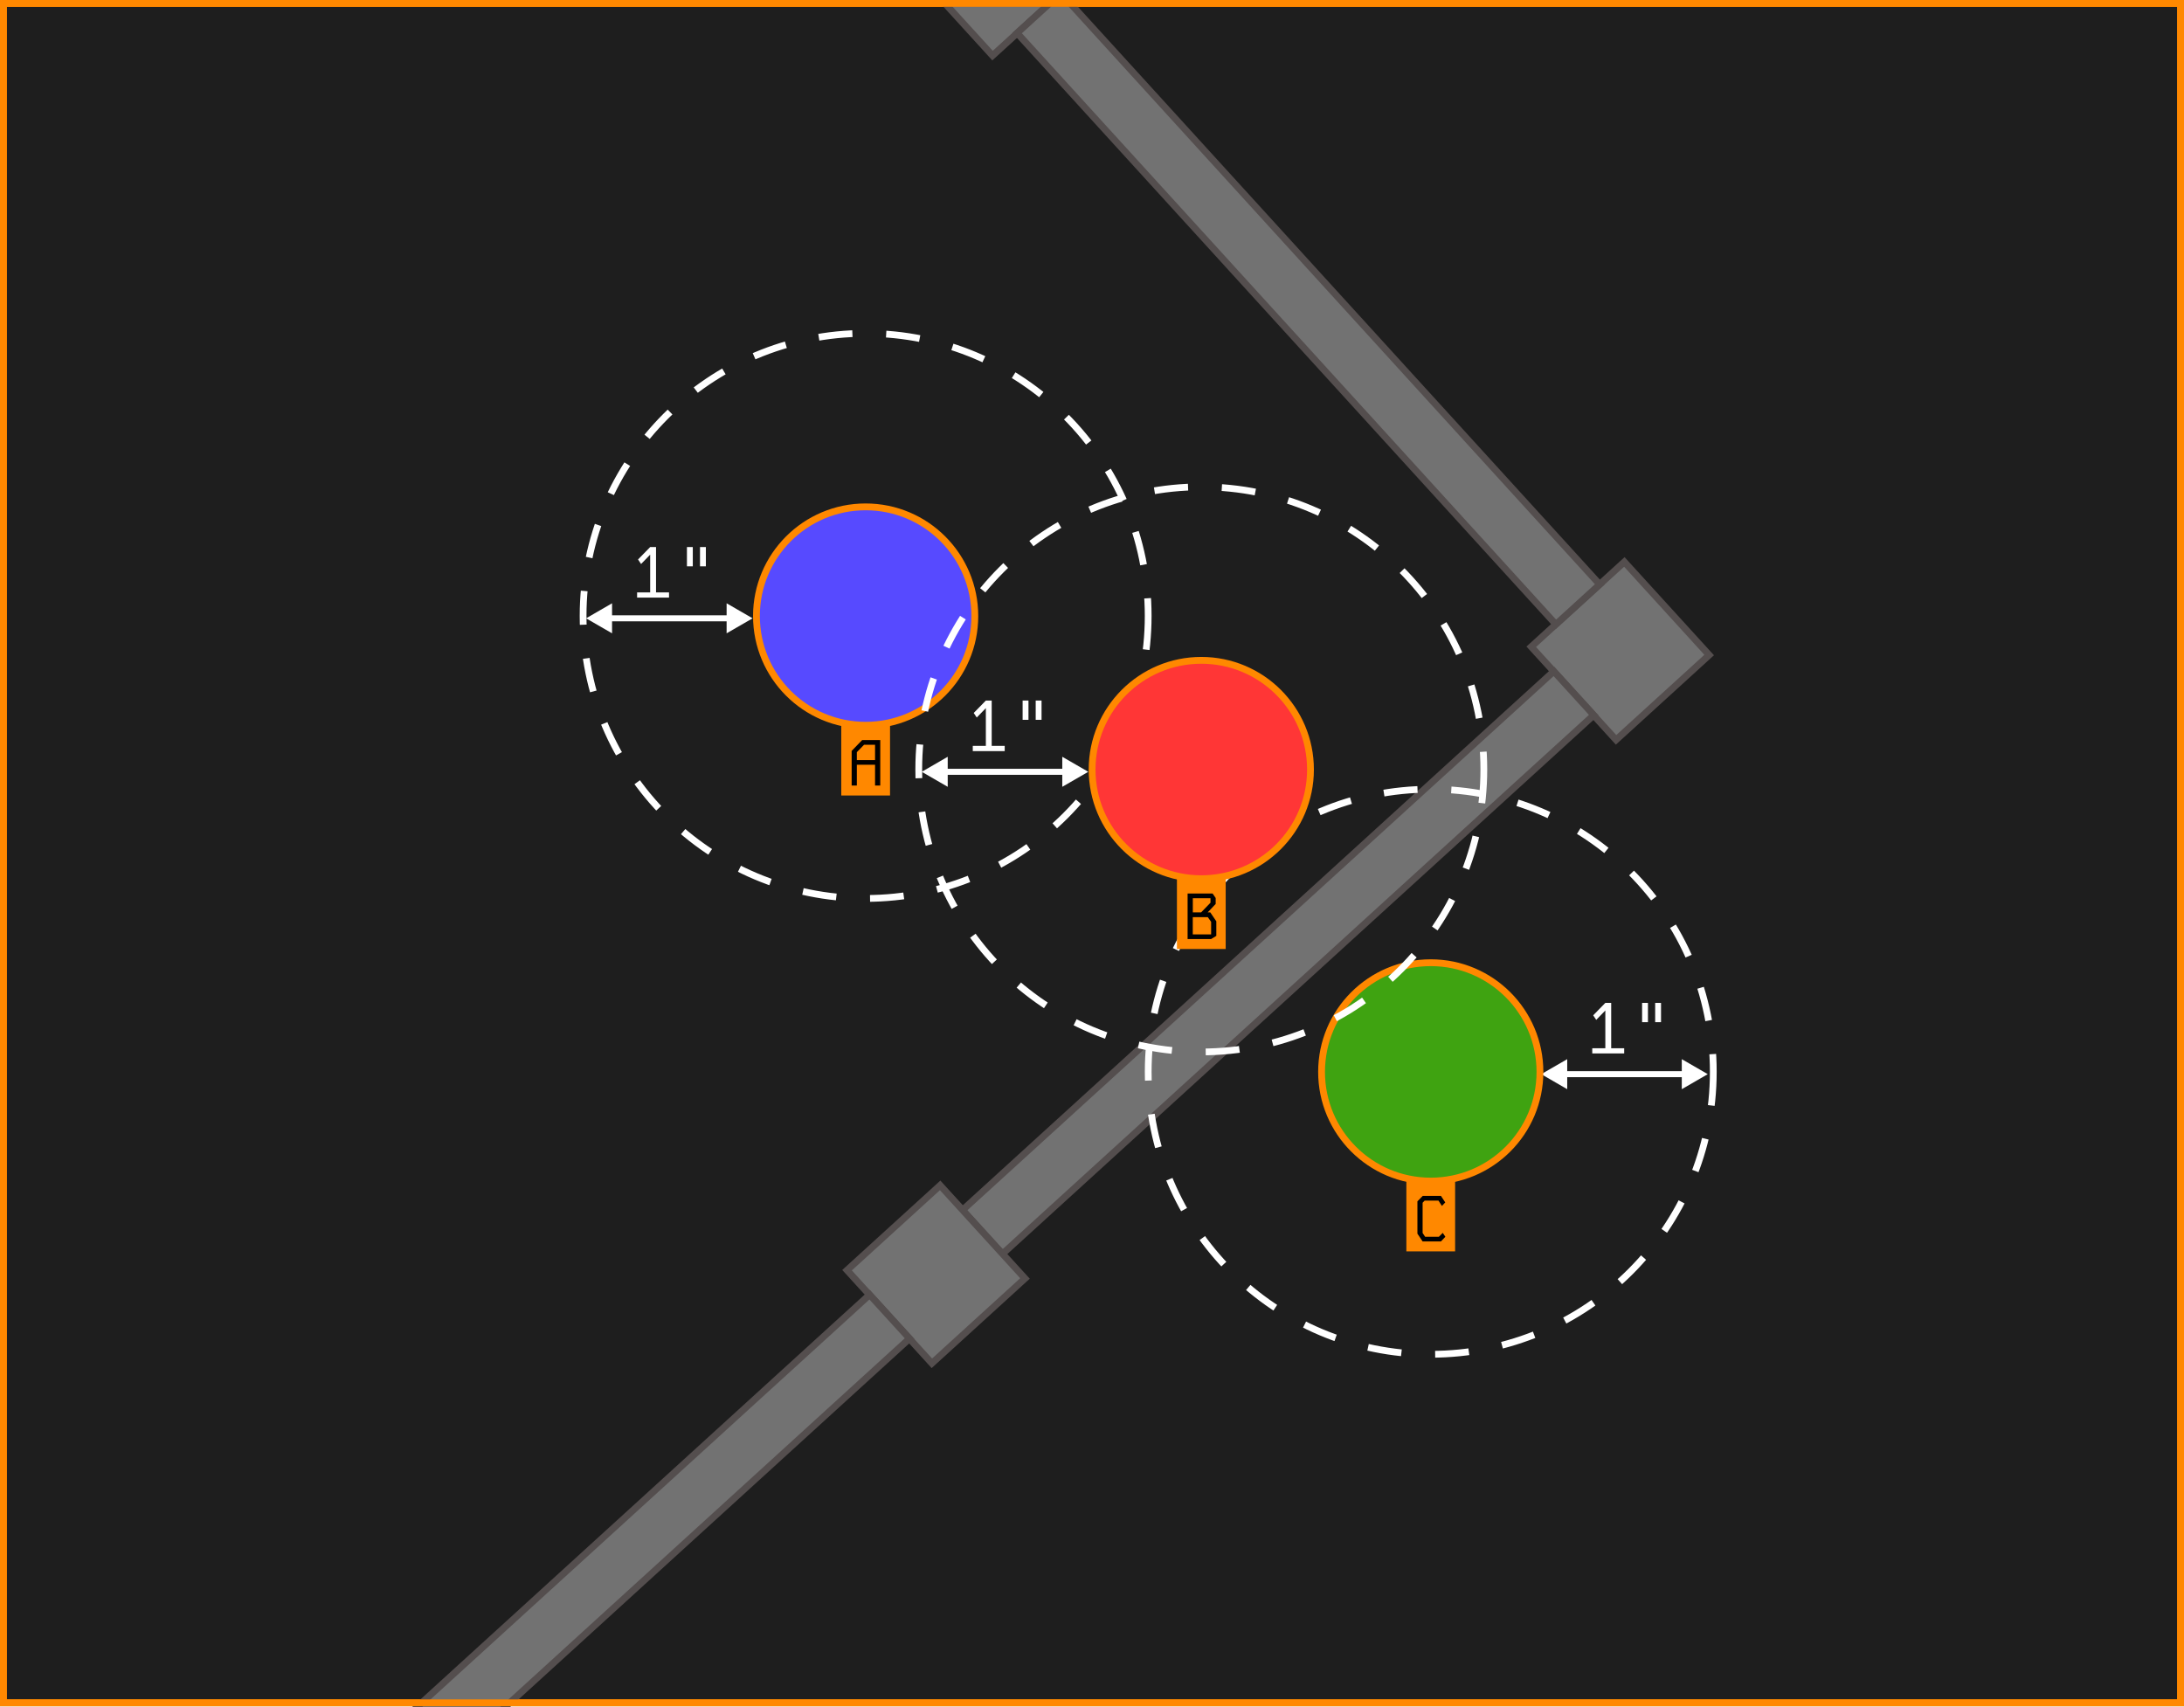
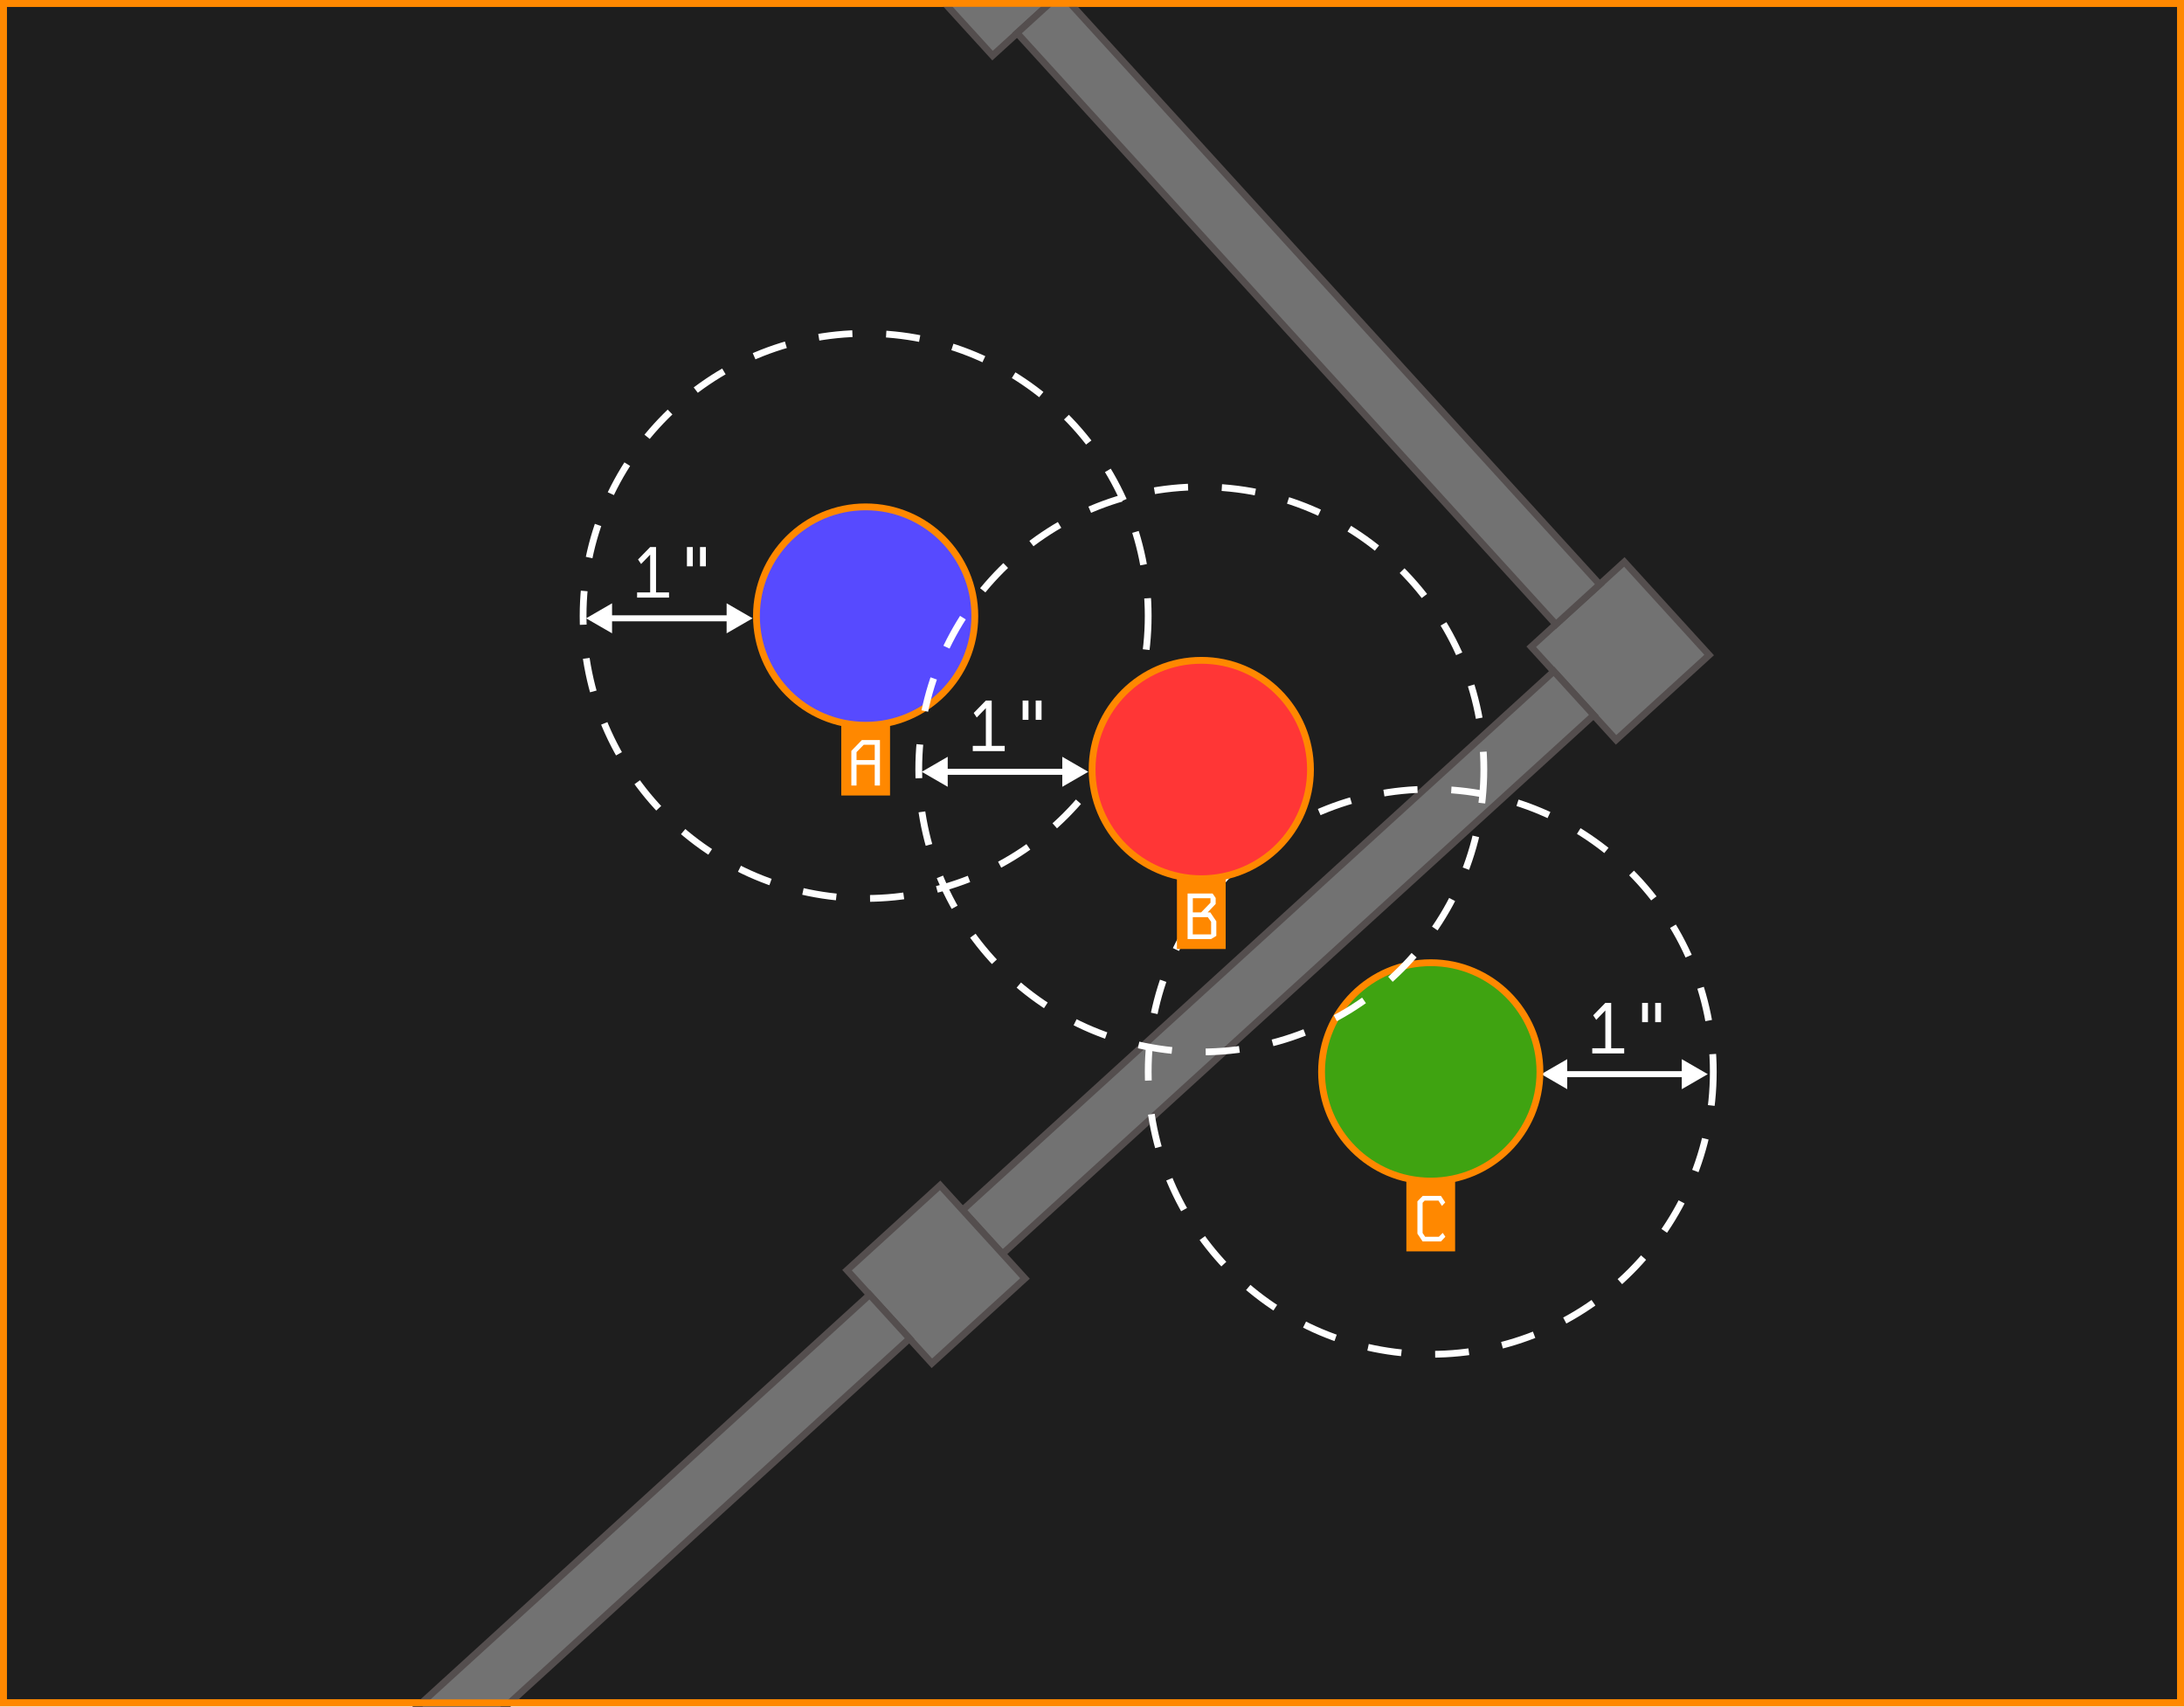
<svg xmlns="http://www.w3.org/2000/svg" version="1.1" viewBox="0 0 907.09 708.66">
  <defs>
    <style>
      .st0 {
        fill: #574aff;
      }

      .st0, .st1, .st2, .st3, .st4, .st5 {
        stroke-miterlimit: 11.34;
      }

      .st0, .st1, .st3, .st4, .st5 {
        stroke-width: 2.83px;
      }

      .st0, .st4, .st5 {
        stroke: #f80;
      }

      .st6, .st3 {
        fill: #fff;
      }

      .st7 {
        fill: #1e1e1e;
      }

      .st8 {
        isolation: isolate;
      }

      .st1 {
        fill: #727272;
        stroke: #544e4e;
      }

      .st2 {
        stroke-dasharray: 14.04;
        stroke-width: 2.81px;
      }

      .st2, .st3, .st9 {
        stroke: #fff;
      }

      .st2, .st9 {
        fill: none;
      }

      .st3 {
        fill-opacity: .36;
      }

      .st10 {
        fill: #f80;
      }

      .st9 {
        stroke-miterlimit: 10;
        stroke-width: 2.5px;
      }

      .st11 {
        display: none;
      }

      .st4 {
        fill: #3fa311;
      }

      .st5 {
        fill: #ff3636;
      }
    </style>
  </defs>
  <g id="Layer_7">
    <g>
      <rect class="st7" x="1.42" y="1.42" width="904.25" height="705.83" />
      <path class="st10" d="M904.25,2.83v702.99H2.83V2.83h901.42M907.09,0H0v708.66h907.09V0h0Z" />
    </g>
  </g>
  <g id="Terrain">
    <g class="st11">
      <rect id="rect1" class="st3" x="536.94" y="118.69" width="297.9" height="90.67" />
      <g class="st8">
        <path class="st6" d="M592.66,147.43h23.41v3.23h-13.36l3.5,2.15v26.01h-3.63v-25.56l-1.7-2.6h-8.21v-3.23Z" />
        <path class="st6" d="M637.45,155.01l3.72,5.34-7.4,7.62h-8.88v5.02l1.75,2.6h9.51l2.51-2.47,1.97,2.47-3.14,3.23h-12.56l-3.63-5.38v-14.71l3.59-3.72h12.56ZM624.9,164.74h7.53l4.53-4.75-1.17-1.75h-9.46l-1.44,1.44v5.07Z" />
        <path class="st6" d="M650.01,155.01l4.26,2.56,2.47-2.56h9.24l2.33,3.41-2.69,1.84-1.35-2.02h-6.14l-1.97,2.11v15.25h6.32v3.23h-14.44v-3.23h4.53v-14.8l-1.75-2.56h-2.78v-3.23h1.97Z" />
        <path class="st6" d="M676.92,155.01l4.26,2.56,2.47-2.56h9.24l2.33,3.41-2.69,1.84-1.35-2.02h-6.14l-1.97,2.11v15.25h6.32v3.23h-14.44v-3.23h4.53v-14.8l-1.75-2.56h-2.78v-3.23h1.97Z" />
        <path class="st6" d="M719.47,154.03l2.82,4.17v20.63h-3.77v-2.29l-3.77,2.29h-9.37l-3.77-5.61v-1.79l7-7.26h9.91v-6.82h-13.14v-3.32h14.08ZM707.14,175.42h11.39v-7.85h-8.43l-4.71,4.84v.36l1.75,2.65Z" />
        <path class="st6" d="M737.09,154.16l3.59,5.38v16.05h8.12v3.23h-19.82v-3.23h8.12v-15.61l-1.7-2.56h-4.62v-3.27h6.32ZM741.13,148.29v-4.48h-4.48v4.48h4.48Z" />
        <path class="st6" d="M759.47,155.01v2.15l3.63-2.15h9.01l3.63,5.29v18.52h-3.63v-18.07l-1.7-2.51h-9.55l-1.39,1.44v19.15h-3.59v-23.81h3.59Z" />
      </g>
    </g>
    <rect class="st1" x="646.78" y="244.21" width="52.31" height="52.31" transform="translate(-6.58 523.74) rotate(-42.34)" />
    <rect class="st1" x="364.71" y="387.52" width="332.27" height="24.62" transform="translate(-130.83 461.81) rotate(-42.34)" />
    <rect class="st1" x="362.6" y="503.14" width="52.31" height="52.31" transform="translate(-255.09 399.88) rotate(-42.34)" />
    <rect class="st1" x="80.53" y="646.45" width="332.27" height="24.62" transform="translate(-379.34 337.94) rotate(-42.34)" />
    <rect class="st1" x="387.81" y="-40.02" width="52.31" height="52.31" transform="translate(703.02 282.79) rotate(-132.34)" />
    <rect class="st1" x="377.29" y="115.92" width="332.27" height="24.62" transform="translate(814.65 616.28) rotate(-132.34)" />
  </g>
  <g id="Operative_A">
    <g>
      <g id="g12-9" class="st11">
        <g>
          <line class="st9" x1="303.61" y1="256.81" x2="179.22" y2="256.81" />
          <polygon class="st6" points="301.79 250.57 312.58 256.81 301.79 263.04 301.79 250.57" />
          <polygon class="st6" points="181.04 250.57 170.25 256.81 181.04 263.04 181.04 250.57" />
        </g>
        <circle id="path2-7-0" class="st2" cx="359.53" cy="255.83" r="189.35" />
        <g class="st8">
          <path class="st6" d="M240.57,227.21l2.31,3.45v3.15l-10.92,11.25v.99h10.92v2.16h-13.32v-3.78l11.76-12.18-1.92-2.88h-6.48l-2.13,2.13-1.2-1.8,2.43-2.49h8.55Z" />
          <path class="st6" d="M250.29,227.21h2.43v8.01h-2.43v-8.01ZM255.72,227.21h2.43v8.01h-2.43v-8.01Z" />
        </g>
      </g>
      <g id="g11-0">
        <g>
          <line class="st9" x1="303.61" y1="256.81" x2="252.39" y2="256.81" />
          <polygon class="st6" points="301.79 250.57 312.58 256.81 301.79 263.04 301.79 250.57" />
          <polygon class="st6" points="254.21 250.57 243.42 256.81 254.21 263.04 254.21 250.57" />
        </g>
        <g class="st8">
          <path class="st6" d="M272.47,227.21v18.84h5.4v2.16h-13.26v-2.16h5.43v-15.69l-3.78,3.9-1.26-1.89,5.04-5.16h2.43Z" />
          <path class="st6" d="M285.31,227.21h2.43v8.01h-2.43v-8.01ZM290.74,227.21h2.43v8.01h-2.43v-8.01Z" />
        </g>
        <circle id="path4-5" class="st2" cx="359.53" cy="255.81" r="117.35" />
      </g>
      <rect class="st10" x="349.41" y="286.4" width="20.25" height="44" />
      <circle id="path1" class="st0" cx="359.53" cy="255.87" r="45.35" />
      <g class="st8">
-         <path d="M365.6,307.37v18.9h-2.16v-8.64h-7.56v8.64h-2.16v-14.39l4.37-4.51h7.51ZM355.88,315.69h7.56v-6.37h-4.56l-3,3.08v3.29Z" />
+         <path class="st6" d="M365.47,307.37v18.9h-2.16v-8.64h-7.56v8.64h-2.16v-14.39l4.37-4.51h7.51ZM355.75,315.69h7.56v-6.37h-4.56l-3,3.08v3.29Z" />
      </g>
    </g>
  </g>
  <g id="Operative_C">
    <g>
      <g id="g12-91" data-name="g12-9" class="st11">
        <g>
          <line class="st9" x1="538.32" y1="446.14" x2="413.92" y2="446.14" />
          <polygon class="st6" points="536.5 439.91 547.29 446.14 536.5 452.38 536.5 439.91" />
          <polygon class="st6" points="415.75 439.91 404.95 446.14 415.75 452.38 415.75 439.91" />
        </g>
        <circle id="path2-7-01" data-name="path2-7-0" class="st2" cx="594.24" cy="445.16" r="189.35" />
        <g class="st8">
          <path class="st6" d="M475.28,416.54l2.31,3.45v3.15l-10.92,11.25v.99h10.92v2.16h-13.32v-3.78l11.76-12.18-1.92-2.88h-6.48l-2.13,2.13-1.2-1.8,2.43-2.49h8.55Z" />
          <path class="st6" d="M485,416.54h2.43v8.01h-2.43v-8.01ZM490.43,416.54h2.43v8.01h-2.43v-8.01Z" />
        </g>
      </g>
      <g id="g11-01" data-name="g11-0">
        <g>
          <line class="st9" x1="700.32" y1="446.14" x2="649.09" y2="446.14" />
          <polygon class="st6" points="698.5 439.91 709.29 446.14 698.5 452.38 698.5 439.91" />
          <polygon class="st6" points="650.92 439.91 640.12 446.14 650.92 452.38 650.92 439.91" />
        </g>
        <g class="st8">
          <path class="st6" d="M669.18,416.54v18.84h5.4v2.16h-13.26v-2.16h5.43v-15.69l-3.78,3.9-1.26-1.89,5.04-5.16h2.43Z" />
          <path class="st6" d="M682.02,416.54h2.43v8.01h-2.43v-8.01ZM687.45,416.54h2.43v8.01h-2.43v-8.01Z" />
        </g>
        <circle id="path4-51" data-name="path4-5" class="st2" cx="594.24" cy="445.14" r="117.35" />
      </g>
      <rect class="st10" x="584.11" y="475.74" width="20.25" height="44" />
      <circle id="path11" data-name="path1" class="st4" cx="594.24" cy="445.2" r="45.35" />
      <g class="st8">
-         <path d="M590.89,496.71h7.59l1.78,2.7-1.38,1.46-1.43-2.21h-5.75l-.84.89v12.56l1.05,1.57h5.7l1.62-1.62,1.08,1.62-1.84,1.94h-7.61l-2.16-3.24v-13.42l2.19-2.24Z" />
+         <path class="st6" d="M590.89,496.71h7.59l1.78,2.7-1.38,1.46-1.43-2.21h-5.75l-.84.89v12.56l1.05,1.57h5.7l1.62-1.62,1.08,1.62-1.84,1.94h-7.61l-2.16-3.24v-13.42l2.19-2.24Z" />
      </g>
    </g>
  </g>
  <g id="Operative_B">
    <g>
      <g id="g12-92" data-name="g12-9" class="st11">
        <g>
          <line class="st9" x1="443.03" y1="320.56" x2="318.63" y2="320.56" />
          <polygon class="st6" points="441.2 314.32 452 320.56 441.2 326.79 441.2 314.32" />
          <polygon class="st6" points="320.45 314.32 309.66 320.56 320.45 326.79 320.45 314.32" />
        </g>
        <circle id="path2-7-02" data-name="path2-7-0" class="st2" cx="498.94" cy="319.57" r="189.35" />
        <g class="st8">
          <path class="st6" d="M379.98,290.96l2.31,3.45v3.15l-10.92,11.25v.99h10.92v2.16h-13.32v-3.78l11.76-12.18-1.92-2.88h-6.48l-2.13,2.13-1.2-1.8,2.43-2.49h8.55Z" />
          <path class="st6" d="M389.7,290.96h2.43v8.01h-2.43v-8.01ZM395.13,290.96h2.43v8.01h-2.43v-8.01Z" />
        </g>
      </g>
      <g id="g11-02" data-name="g11-0">
        <g>
          <line class="st9" x1="443.03" y1="320.56" x2="391.8" y2="320.56" />
          <polygon class="st6" points="441.2 314.32 452 320.56 441.2 326.79 441.2 314.32" />
          <polygon class="st6" points="393.62 314.32 382.83 320.56 393.62 326.79 393.62 314.32" />
        </g>
        <g class="st8">
          <path class="st6" d="M411.89,290.96v18.84h5.4v2.16h-13.26v-2.16h5.43v-15.69l-3.78,3.9-1.26-1.89,5.04-5.16h2.43Z" />
          <path class="st6" d="M424.73,290.96h2.43v8.01h-2.43v-8.01ZM430.16,290.96h2.43v8.01h-2.43v-8.01Z" />
        </g>
        <circle id="path4-52" data-name="path4-5" class="st2" cx="498.94" cy="319.56" r="117.35" />
      </g>
      <rect class="st10" x="488.82" y="350.15" width="20.25" height="44" />
      <circle id="path12" data-name="path1" class="st5" cx="498.94" cy="319.61" r="45.35" />
      <g class="st8">
-         <path d="M503.64,371.12l1.27,1.84v2.48l-3.32,3.51h1.08l2.51,3.7v6.05l-2.16,1.32h-9.77v-18.9h10.39ZM495.41,378.95h3.46l3.89-4.02v-1.86h-7.34v5.89ZM495.41,388.08h7.61v-5.21l-1.38-1.94h-6.24v7.15Z" />
+         <path class="st6" d="M503.64,371.12l1.27,1.84v2.48l-3.32,3.51h1.08l2.51,3.7v6.05l-2.16,1.32h-9.77v-18.9h10.39ZM495.41,378.95h3.46l3.89-4.02v-1.86h-7.34v5.89ZM495.41,388.08h7.61v-5.21l-1.38-1.94h-6.24v7.15Z" />
      </g>
    </g>
  </g>
  <g id="Objective_Marker" class="st11">
    <g>
      <circle id="circle1" class="st6" cx="766.04" cy="301.92" r="56.69" />
      <g class="st8">
        <path class="st10" d="M738.5,286.32h11.36l3.16,4.8v19.88l-3.16,3.32h-11.36l-3.24-4.8v-19.88l3.24-3.32ZM738.46,309.12l1.56,2.32h8.56l1.2-1.32v-18.6l-1.52-2.32h-8.56l-1.24,1.32v18.6Z" />
        <path class="st10" d="M762.54,284.4v10.6l3.2-1.96h8.08l3.28,4.88v13.04l-3.28,3.36h-8l-3.28-1.92v1.92h-3.2v-29.92h3.2ZM762.54,311.4h10.12l1.2-1.28v-11.84l-1.56-2.32h-8.48l-1.28,1.32v14.12Z" />
        <path class="st10" d="M789.7,292.32h8.08v19.68l-6.52,6.72h-5.52v-2.88h4.32l4.48-4.68v-15.96h-4.84v-2.88ZM791.74,287.08v-4h4v4h-4Z" />
      </g>
    </g>
  </g>
  <g id="Layer_7_copy">
    <path class="st10" d="M904.25,2.83v702.99H2.83V2.83h901.42M907.09,0H0v708.66h907.09V0h0Z" />
  </g>
</svg>
